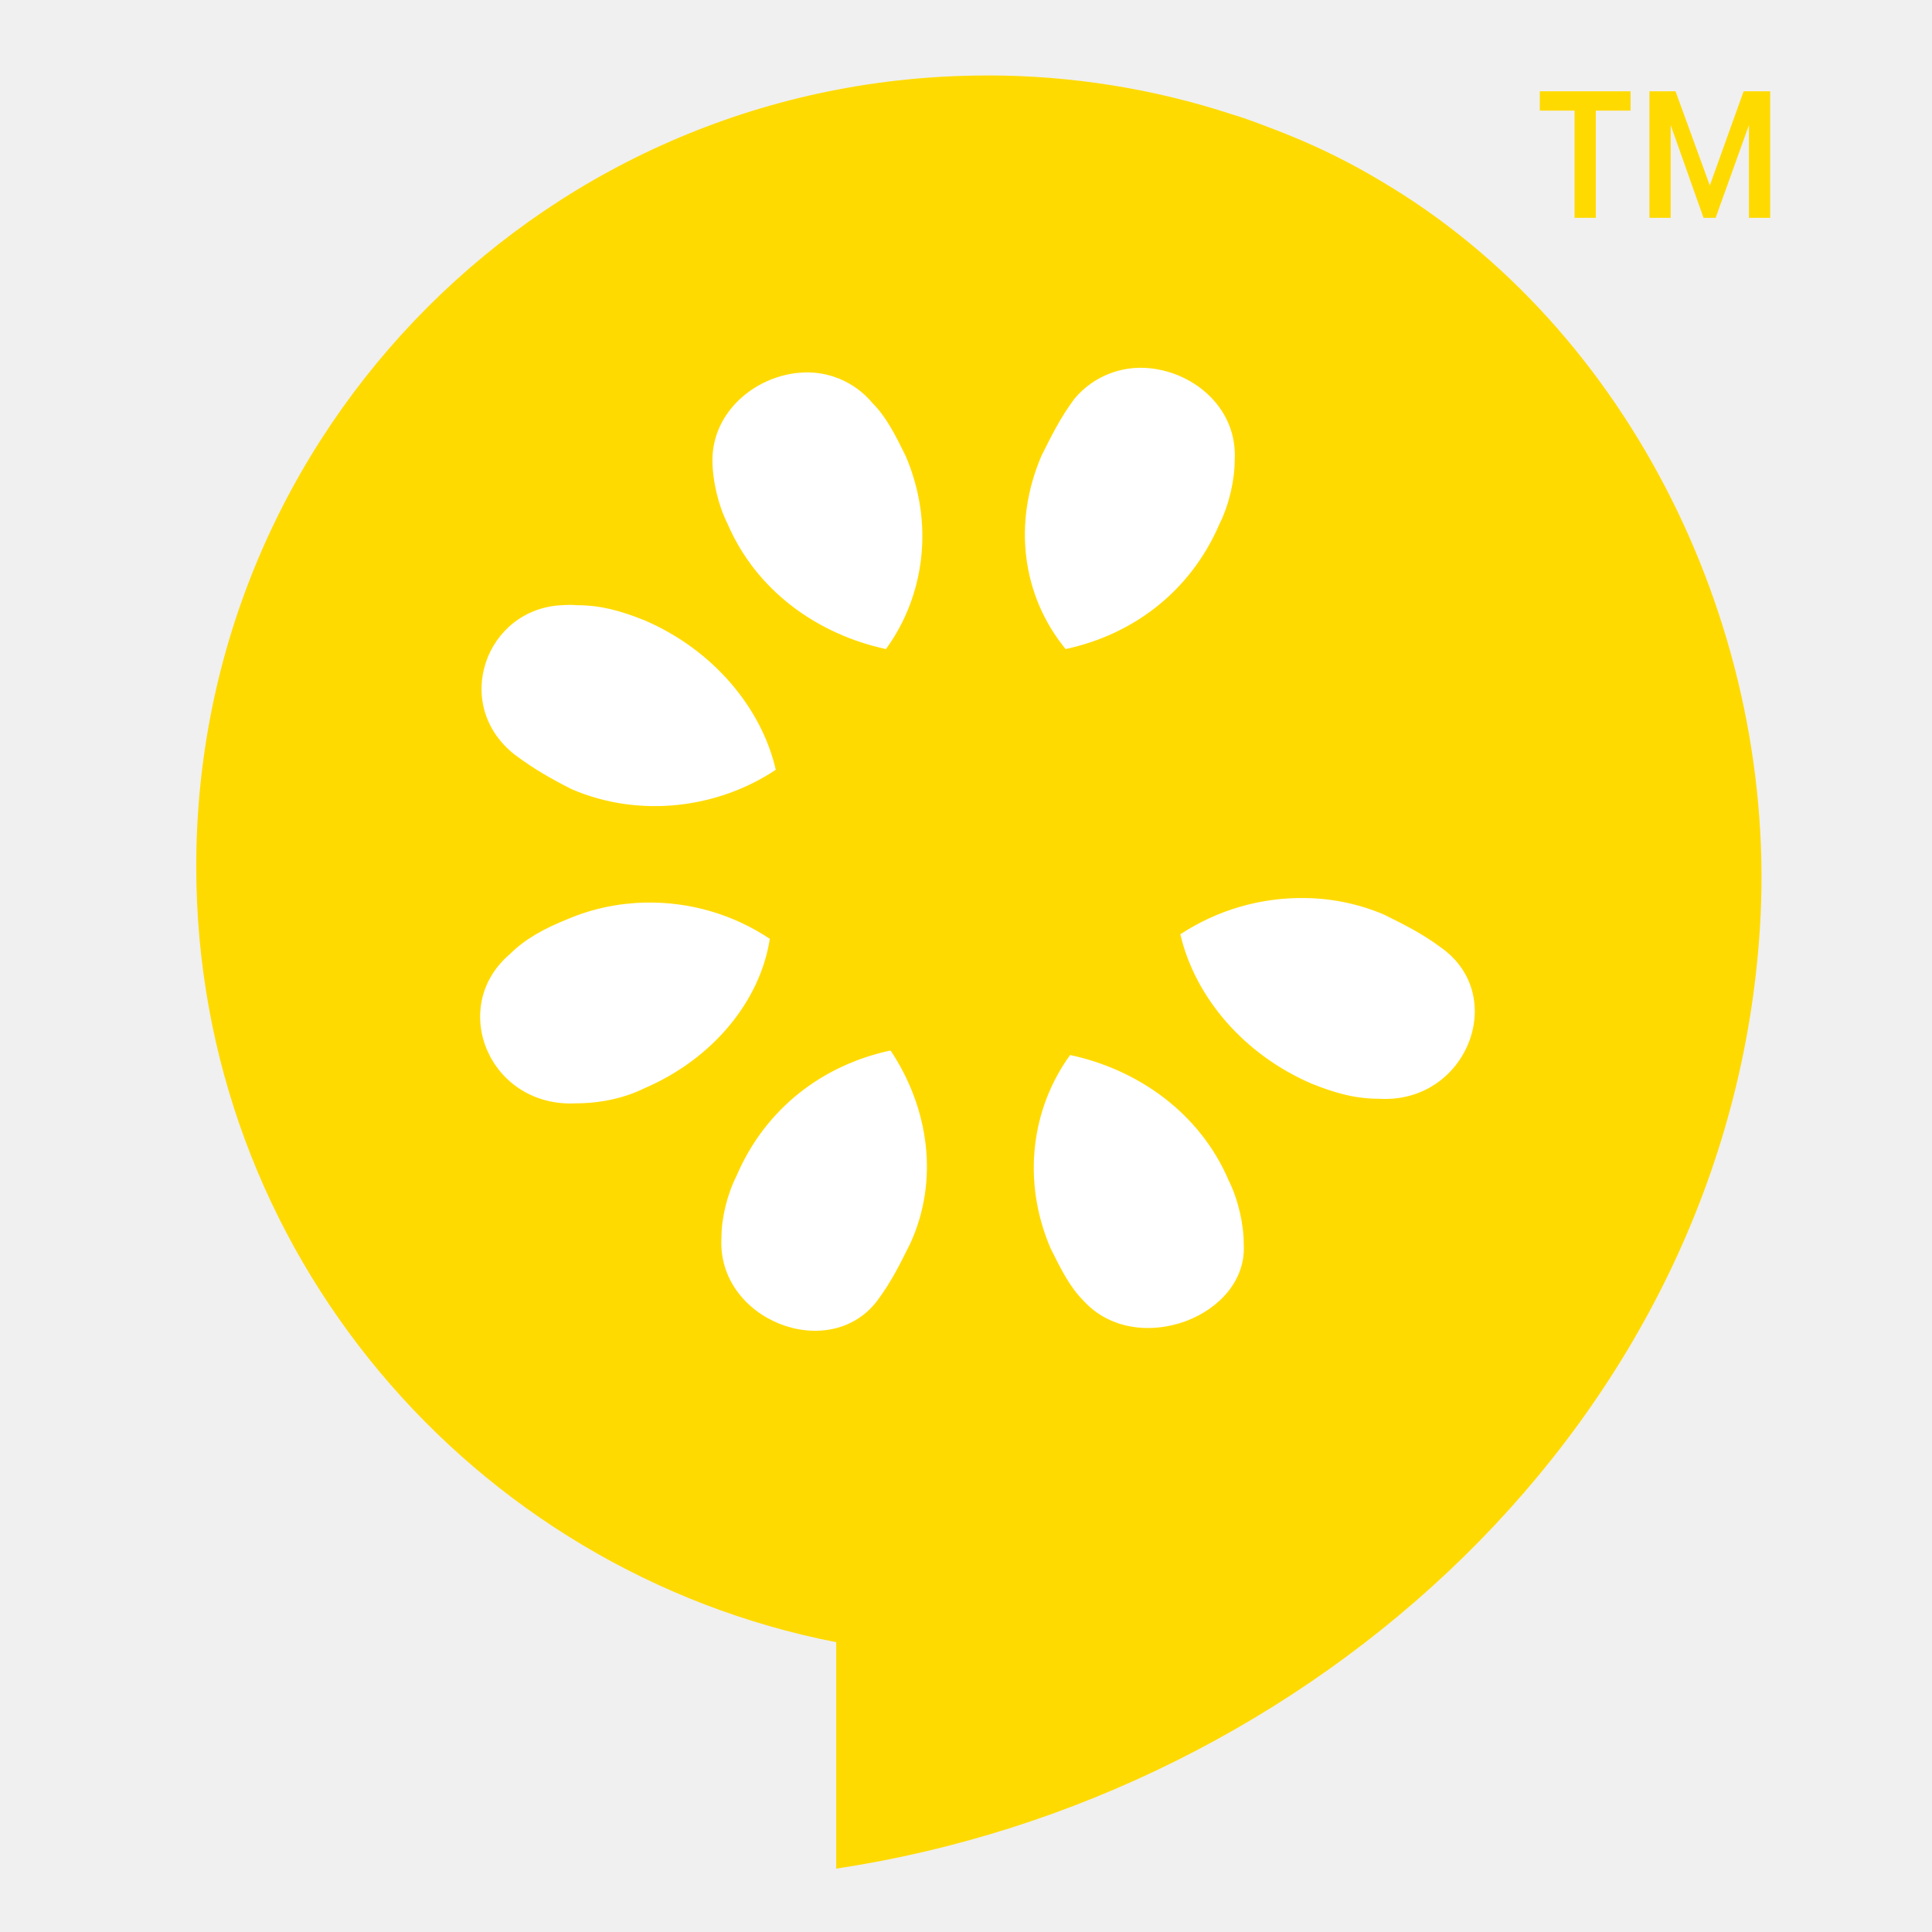
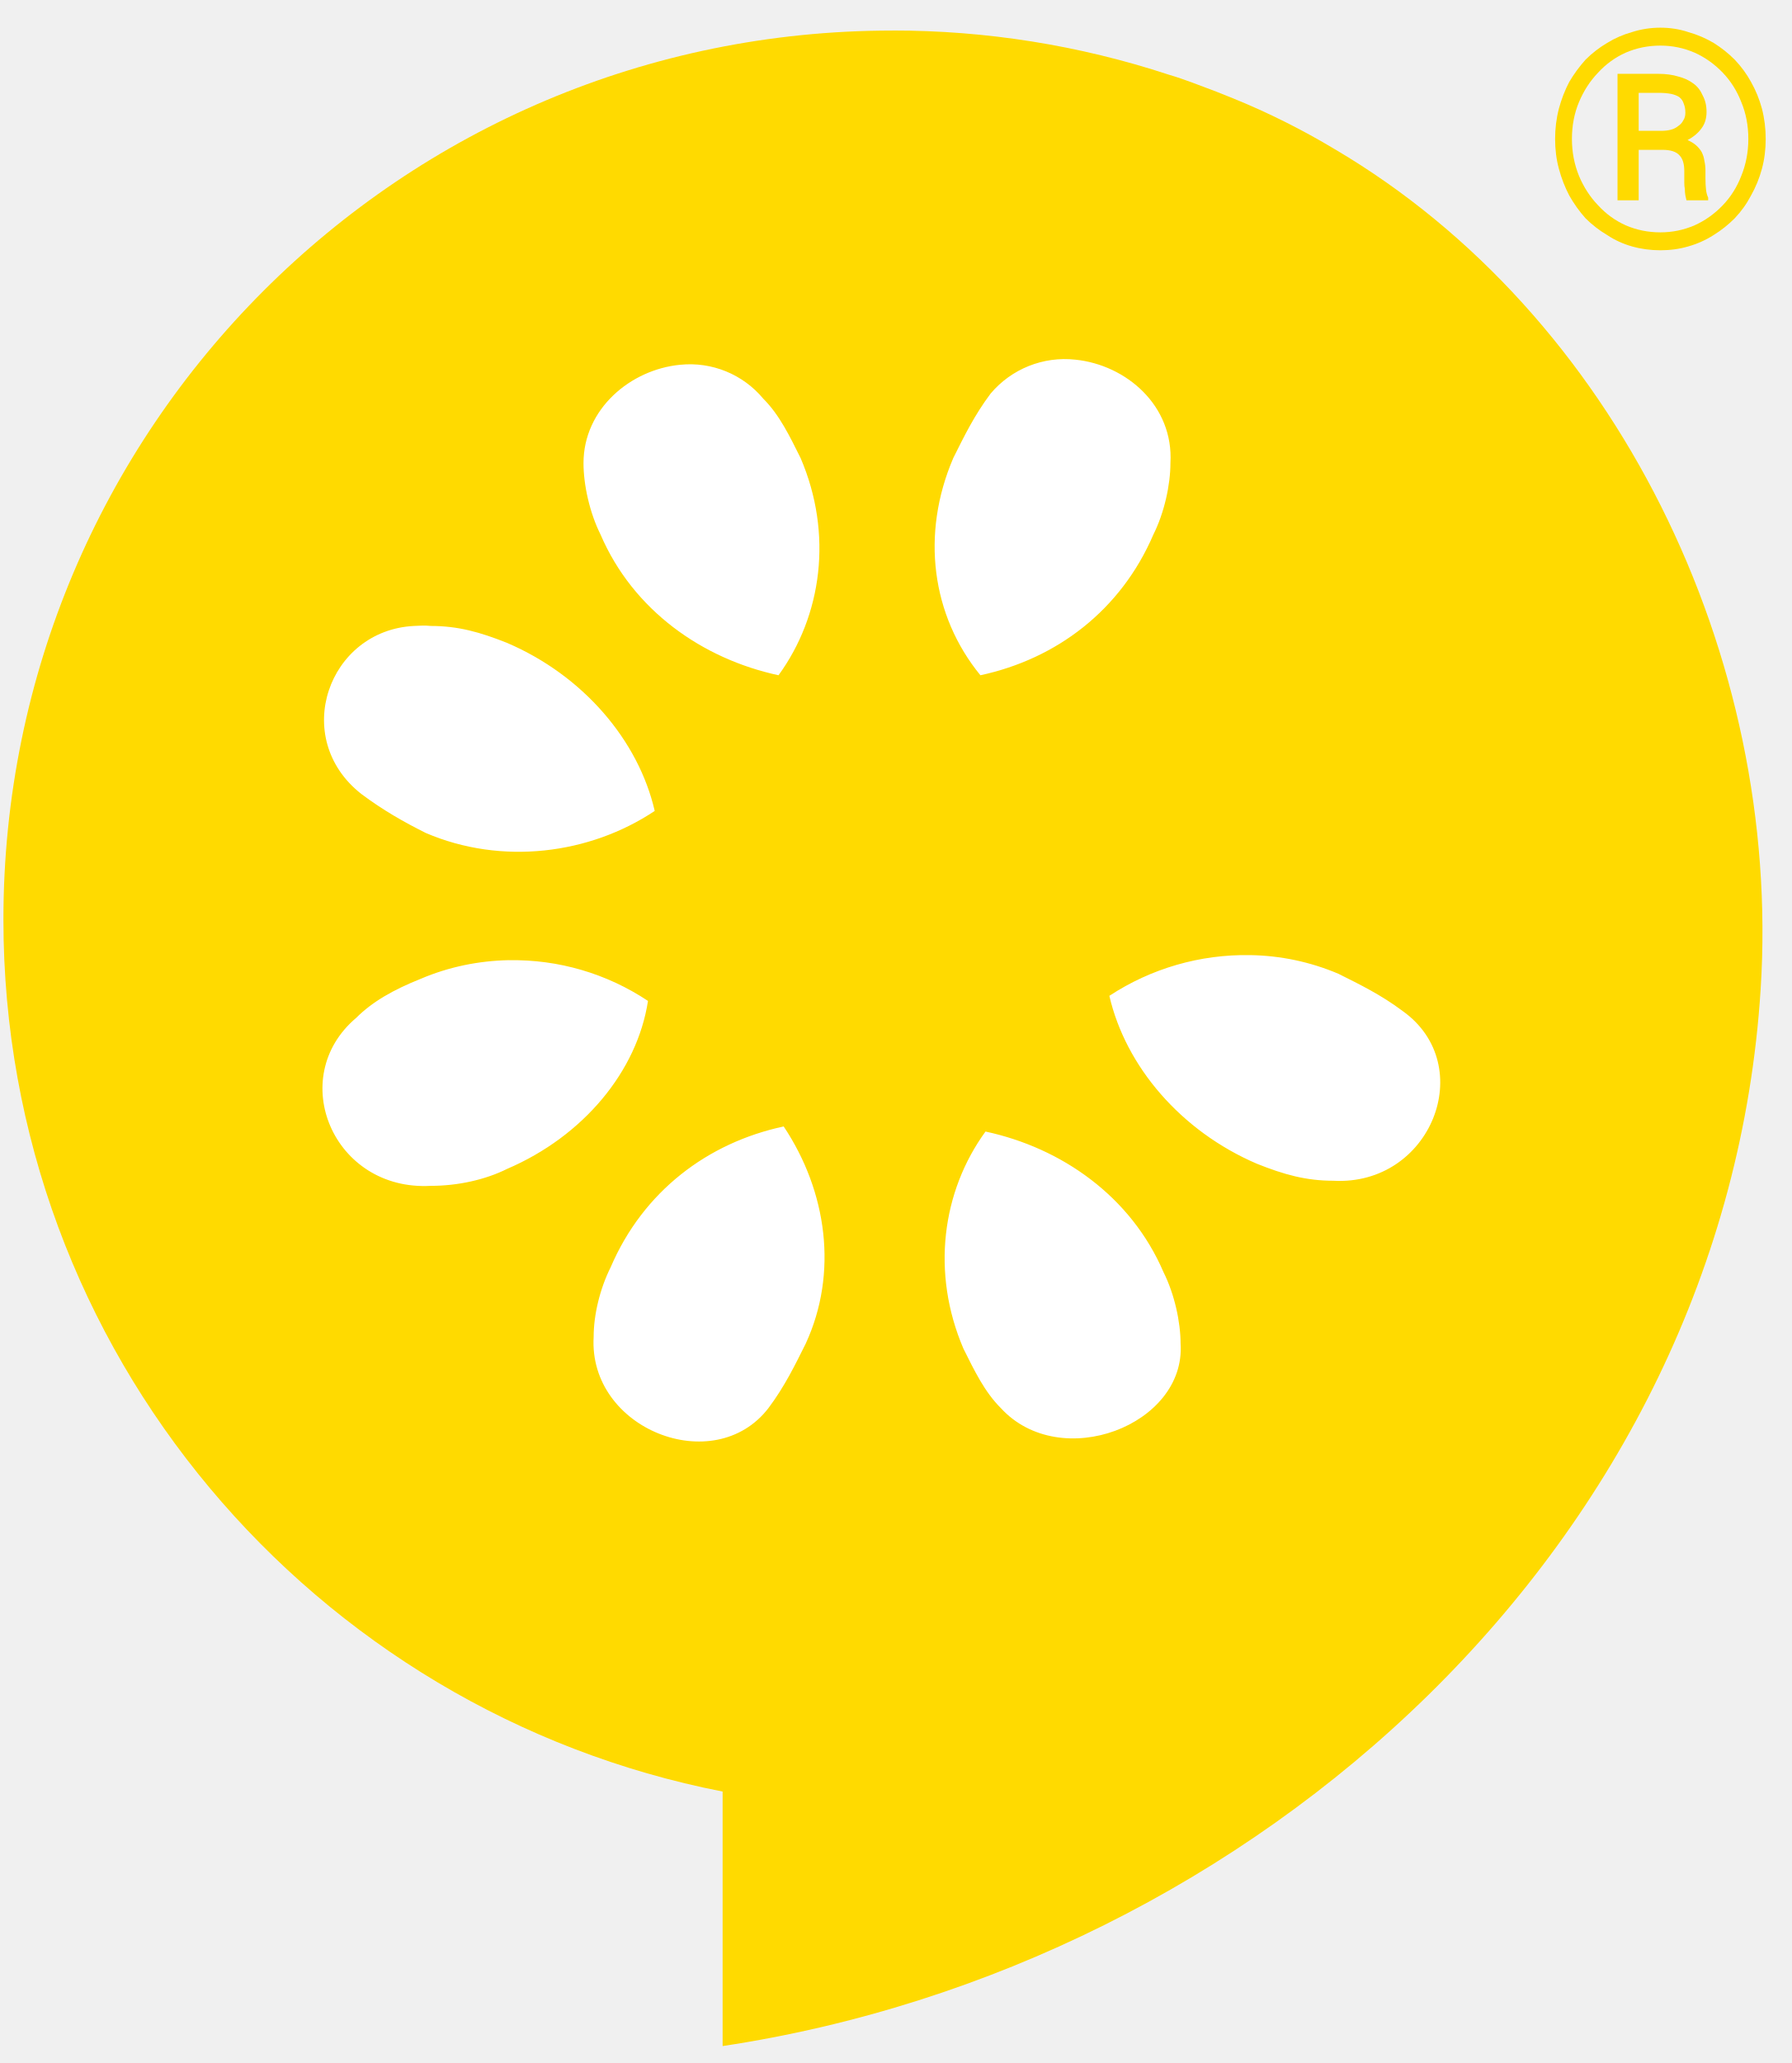
- <svg xmlns="http://www.w3.org/2000/svg" width="40" height="40" viewBox="0 0 40 40">
+ <svg xmlns="http://www.w3.org/2000/svg" width="33" height="38" viewBox="0 0 33 38">
  <g fill="none" fill-rule="evenodd">
-     <path d="M0 0h40v40H0z" />
-     <path d="M20.438 1.563c-9.052 0-16.375 7.323-16.375 16.375 0 7.968 5.712 14.589 13.25 16.062v4.688c9.8-1.478 18.477-9.257 19.124-19.47.39-6.146-2.674-12.421-7.843-15.468a13.62 13.62 0 0 0-1.875-.938l-.313-.125c-.287-.106-.577-.225-.875-.312a16.246 16.246 0 0 0-5.093-.813v.001z" fill="#ffda00" />
-     <path d="M23.813 7.625a1.787 1.787 0 0 0-1.563.625c-.3.4-.488.787-.688 1.188-.6 1.4-.4 2.9.5 4 1.4-.3 2.588-1.194 3.188-2.594.2-.4.313-.913.313-1.313.062-1.062-.817-1.81-1.75-1.906zm-7.282.094c-.913.087-1.781.812-1.781 1.812 0 .4.113.913.313 1.313.6 1.4 1.88 2.293 3.28 2.594.8-1.1 1.007-2.6.407-4-.2-.4-.387-.794-.688-1.094a1.757 1.757 0 0 0-1.53-.625h-.001zm-4.906 4.811c-1.577.081-2.281 2.063-.969 3.094.4.3.788.519 1.188.719 1.4.6 3.019.394 4.218-.406-.3-1.3-1.318-2.494-2.718-3.094-.5-.2-.906-.313-1.406-.313-.113-.012-.208-.005-.313 0zm15.406 6.063a4.574 4.574 0 0 0-2.593.75c.3 1.3 1.318 2.493 2.718 3.093.5.2.907.313 1.407.313 1.8.1 2.68-2.125 1.28-3.125-.4-.3-.787-.488-1.187-.688a4.32 4.32 0 0 0-1.625-.343zm-13.656.093c-.55.011-1.1.12-1.625.344-.5.2-.888.419-1.188.719-1.3 1.1-.425 3.194 1.375 3.094.5 0 1.007-.113 1.407-.313 1.4-.6 2.394-1.793 2.594-3.093a4.475 4.475 0 0 0-2.563-.75v-.001zm5.063 3.063c-1.4.3-2.588 1.194-3.188 2.594-.2.4-.313.881-.313 1.281-.1 1.7 2.22 2.613 3.22 1.313.3-.4.487-.788.687-1.188.6-1.3.394-2.8-.406-4zm3.718.094c-.8 1.1-1.006 2.6-.406 4 .2.4.387.793.688 1.093 1.1 1.2 3.412.313 3.312-1.187 0-.4-.113-.913-.313-1.313-.6-1.4-1.88-2.293-3.28-2.593h-.001z" fill="#FFF" />
-     <path fill="#ffda00" d="M36.21 2.59l-.69 1.92h-.25l-.68-1.92v1.92h-.44V1.89h.54l.71 1.95.7-1.95h.55v2.62h-.44V2.59m-2.45-.3h-.72v2.22h-.44V2.29h-.72v-.4h1.88v.4z">
+     <path d="M-4-1h40v40H-4z" />
+     <path d="M16.438.563C7.386.563.063 7.886.063 16.938c0 7.968 5.712 14.589 13.25 16.062v4.688c9.8-1.478 18.477-9.257 19.124-19.47.39-6.146-2.674-12.421-7.843-15.468a13.62 13.62 0 0 0-1.875-.938l-.313-.125c-.287-.106-.577-.225-.875-.312a16.246 16.246 0 0 0-5.093-.813v.001z" fill="#ffda00" />
+     <path d="M19.813 6.625a1.787 1.787 0 0 0-1.563.625c-.3.4-.488.787-.688 1.188-.6 1.4-.4 2.9.5 4 1.4-.3 2.588-1.194 3.188-2.594.2-.4.313-.913.313-1.313.062-1.062-.817-1.81-1.75-1.906zm-7.282.094c-.913.087-1.781.812-1.781 1.812 0 .4.113.913.313 1.313.6 1.4 1.88 2.293 3.28 2.594.8-1.1 1.007-2.6.407-4-.2-.4-.387-.794-.688-1.094a1.757 1.757 0 0 0-1.53-.625h-.001zM7.625 11.53c-1.577.081-2.281 2.063-.969 3.094.4.3.788.519 1.188.719 1.4.6 3.019.394 4.218-.406-.3-1.3-1.318-2.494-2.718-3.094-.5-.2-.906-.313-1.406-.313-.113-.012-.208-.005-.313 0zm15.406 6.063a4.574 4.574 0 0 0-2.593.75c.3 1.3 1.318 2.493 2.718 3.093.5.2.907.313 1.407.313 1.8.1 2.68-2.125 1.28-3.125-.4-.3-.787-.488-1.187-.688a4.32 4.32 0 0 0-1.625-.343zm-13.656.093c-.55.011-1.1.12-1.625.344-.5.2-.888.419-1.188.719-1.3 1.1-.425 3.194 1.375 3.094.5 0 1.007-.113 1.407-.313 1.4-.6 2.394-1.793 2.594-3.093a4.475 4.475 0 0 0-2.563-.75v-.001zm5.063 3.063c-1.4.3-2.588 1.194-3.188 2.594-.2.4-.313.881-.313 1.281-.1 1.7 2.22 2.613 3.22 1.313.3-.4.487-.788.687-1.188.6-1.3.394-2.8-.406-4zm3.718.094c-.8 1.1-1.006 2.6-.406 4 .2.4.387.793.688 1.093 1.1 1.2 3.412.313 3.312-1.187 0-.4-.113-.913-.313-1.313-.6-1.4-1.88-2.293-3.28-2.593h-.001z" fill="#FFF" />
+     <path fill="#ffda00" d="M28.65 2.56q0-.29.07-.56.07-.26.19-.49.13-.22.3-.41.18-.18.4-.31.21-.13.46-.2.25-.08.52-.08t.51.08q.25.07.47.2.21.13.39.31.18.19.3.41.13.23.2.49.07.27.07.56 0 .29-.07.55-.07.26-.2.49-.12.23-.3.42-.18.18-.39.31-.22.14-.47.21-.24.07-.51.07t-.52-.07q-.25-.07-.46-.21-.22-.13-.4-.31-.17-.19-.3-.42-.12-.23-.19-.49t-.07-.55m.31 0q0 .36.13.68.13.31.35.54.22.24.51.37.3.13.64.13.33 0 .63-.13.29-.13.52-.37.22-.23.34-.54.13-.32.13-.68 0-.37-.13-.68-.12-.31-.34-.54-.23-.24-.52-.37-.3-.13-.63-.13-.34 0-.64.13-.29.13-.51.37-.22.23-.35.54-.13.31-.13.68m1.23.2v.93h-.39V1.36h.75q.21 0 .37.05.16.04.28.13.11.08.17.22.07.13.07.3 0 .18-.09.3-.09.13-.26.22.09.04.15.09.07.06.11.13.04.08.05.16.02.09.02.18v.15q0 .11.01.2.01.09.04.15v.05h-.4q-.01-.04-.02-.09-.01-.06-.01-.12-.01-.05-.01-.11V3.15q0-.2-.09-.29-.09-.1-.31-.1h-.44m0-.35h.42q.09 0 .17-.02.08-.02.14-.07.06-.04.09-.1.04-.06.04-.14 0-.1-.03-.17-.02-.07-.08-.12-.06-.04-.15-.06-.1-.02-.24-.02h-.36v.7z">
        </path>
  </g>
</svg>
